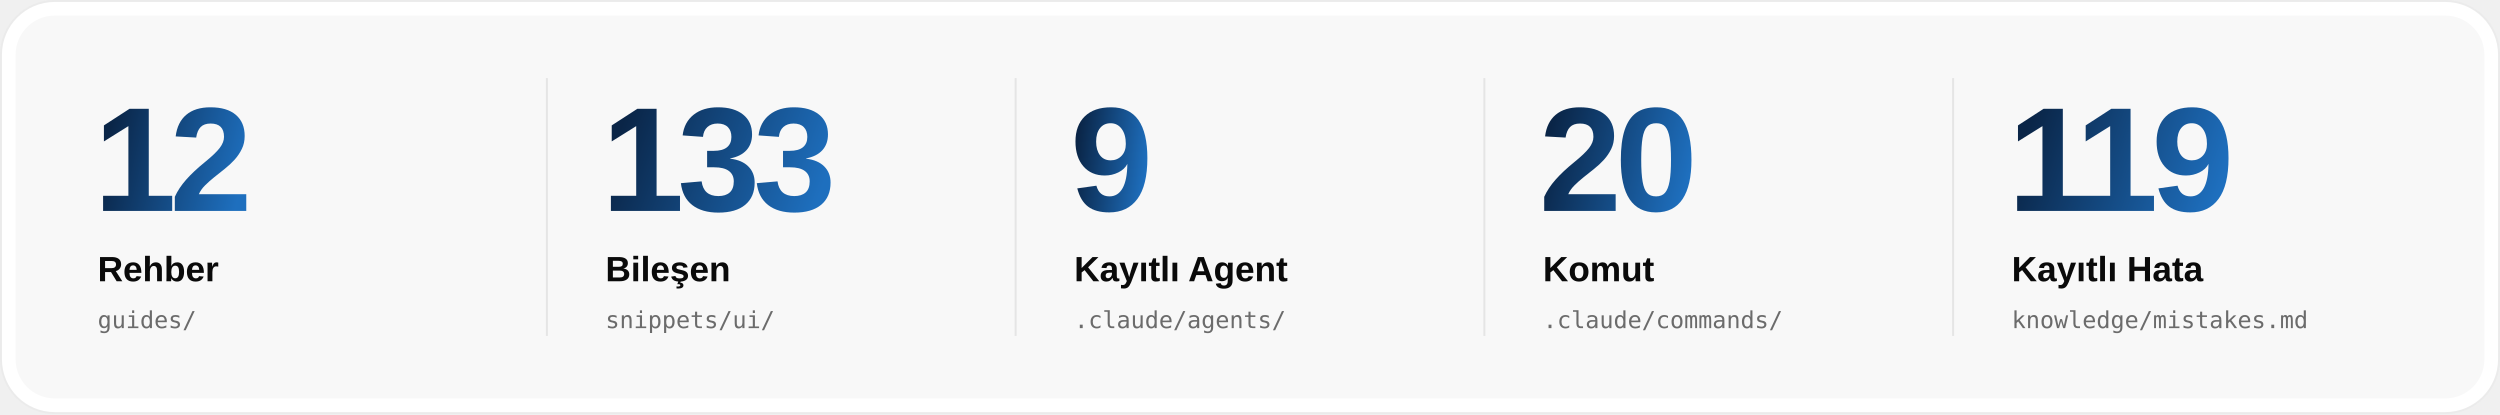
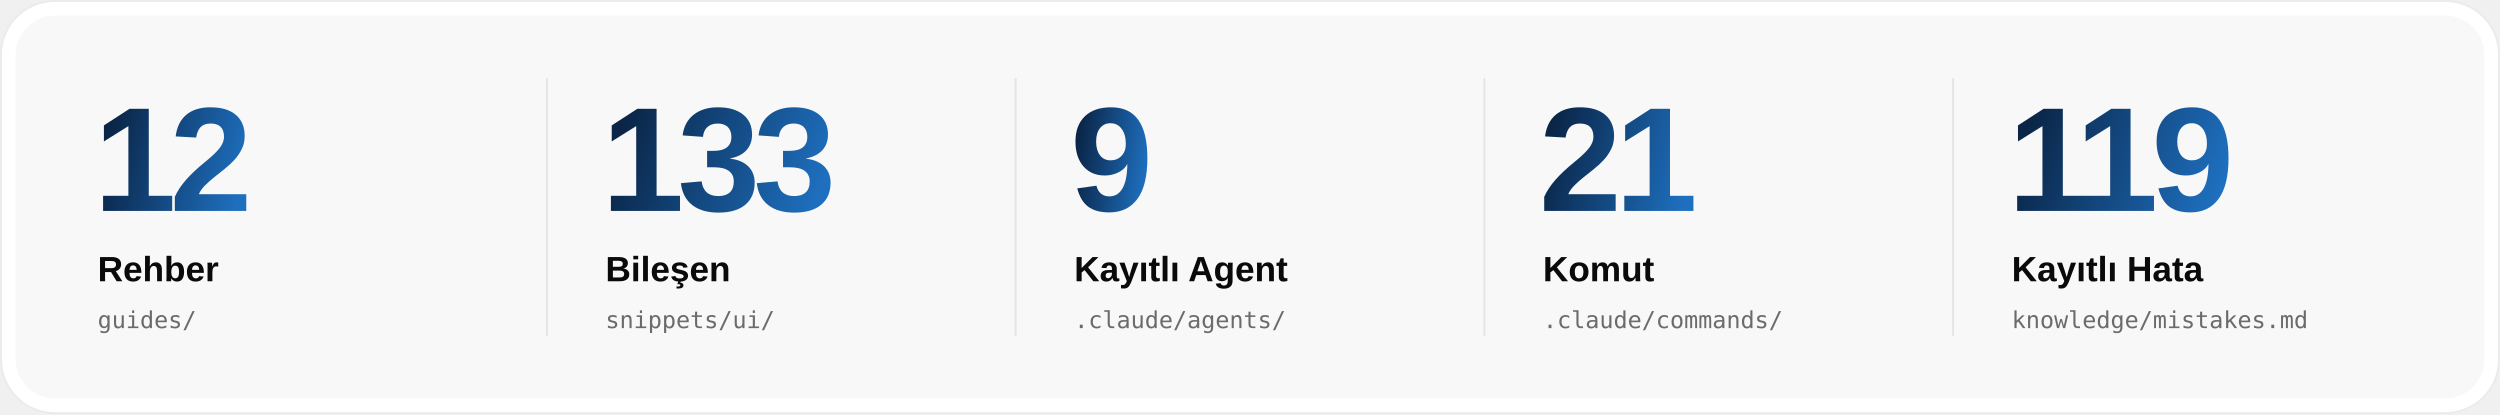
- <svg xmlns="http://www.w3.org/2000/svg" width="1280" height="212" viewBox="0 0 1280 212" role="img" aria-label="12 Rehber, 133 Bileşen, 9 Kayıtlı Agent, 20 Komut, 119 Kayıtlı Hata">
+ <svg xmlns="http://www.w3.org/2000/svg" width="1280" height="212" viewBox="0 0 1280 212" role="img" aria-label="12 Rehber, 133 Bileşen, 9 Kayıtlı Agent, 21 Komut, 119 Kayıtlı Hata">
  <defs>
    <linearGradient id="stat-ink" x1="0.008" y1="0.413" x2="0.992" y2="0.587">
      <stop offset="0%" stop-color="#0a2547" />
      <stop offset="100%" stop-color="#1e6fbe" />
    </linearGradient>
  </defs>
  <rect width="1280" height="212" rx="28" fill="#ffffff" />
  <rect x="8" y="8" width="1264" height="196" rx="20" fill="rgb(0,0,0)" fill-opacity="0.03" />
  <g transform="translate(40 0)">
    <text x="8" y="108" font-family="-apple-system, BlinkMacSystemFont, 'Segoe UI', 'Helvetica Neue', Arial, sans-serif" font-size="76" font-weight="800" letter-spacing="-3.4" fill="url(#stat-ink)">12</text>
    <text x="10" y="144" font-family="-apple-system, BlinkMacSystemFont, 'Segoe UI', 'Helvetica Neue', Arial, sans-serif" font-size="18" font-weight="650" fill="#0a0a0a">Rehber</text>
    <text x="10" y="168" font-family="ui-monospace, SFMono-Regular, Menlo, Consolas, monospace" font-size="12" fill="#6b6b6b">guides/</text>
  </g>
  <g transform="translate(280 0)">
    <line x1="0" y1="40" x2="0" y2="172" stroke="rgb(0,0,0)" stroke-opacity="0.08" />
    <text x="28" y="108" font-family="-apple-system, BlinkMacSystemFont, 'Segoe UI', 'Helvetica Neue', Arial, sans-serif" font-size="76" font-weight="800" letter-spacing="-3.4" fill="url(#stat-ink)">133</text>
    <text x="30" y="144" font-family="-apple-system, BlinkMacSystemFont, 'Segoe UI', 'Helvetica Neue', Arial, sans-serif" font-size="18" font-weight="650" fill="#0a0a0a">Bileşen</text>
    <text x="30" y="168" font-family="ui-monospace, SFMono-Regular, Menlo, Consolas, monospace" font-size="12" fill="#6b6b6b">snippets/ui/</text>
  </g>
  <g transform="translate(520 0)">
    <line x1="0" y1="40" x2="0" y2="172" stroke="rgb(0,0,0)" stroke-opacity="0.08" />
    <text x="28" y="108" font-family="-apple-system, BlinkMacSystemFont, 'Segoe UI', 'Helvetica Neue', Arial, sans-serif" font-size="76" font-weight="800" letter-spacing="-3.4" fill="url(#stat-ink)">9</text>
    <text x="30" y="144" font-family="-apple-system, BlinkMacSystemFont, 'Segoe UI', 'Helvetica Neue', Arial, sans-serif" font-size="18" font-weight="650" fill="#0a0a0a">Kayıtlı Agent</text>
    <text x="30" y="168" font-family="ui-monospace, SFMono-Regular, Menlo, Consolas, monospace" font-size="12" fill="#6b6b6b">.claude/agents/</text>
  </g>
  <g transform="translate(760 0)">
    <line x1="0" y1="40" x2="0" y2="172" stroke="rgb(0,0,0)" stroke-opacity="0.08" />
-     <text x="28" y="108" font-family="-apple-system, BlinkMacSystemFont, 'Segoe UI', 'Helvetica Neue', Arial, sans-serif" font-size="76" font-weight="800" letter-spacing="-3.4" fill="url(#stat-ink)">20</text>
+     <text x="28" y="108" font-family="-apple-system, BlinkMacSystemFont, 'Segoe UI', 'Helvetica Neue', Arial, sans-serif" font-size="76" font-weight="800" letter-spacing="-3.4" fill="url(#stat-ink)">21</text>
    <text x="30" y="144" font-family="-apple-system, BlinkMacSystemFont, 'Segoe UI', 'Helvetica Neue', Arial, sans-serif" font-size="18" font-weight="650" fill="#0a0a0a">Komut</text>
    <text x="30" y="168" font-family="ui-monospace, SFMono-Regular, Menlo, Consolas, monospace" font-size="12" fill="#6b6b6b">.claude/commands/</text>
  </g>
  <g transform="translate(1000 0)">
    <line x1="0" y1="40" x2="0" y2="172" stroke="rgb(0,0,0)" stroke-opacity="0.08" />
    <text x="28" y="108" font-family="-apple-system, BlinkMacSystemFont, 'Segoe UI', 'Helvetica Neue', Arial, sans-serif" font-size="76" font-weight="800" letter-spacing="-3.4" fill="url(#stat-ink)">119</text>
    <text x="30" y="144" font-family="-apple-system, BlinkMacSystemFont, 'Segoe UI', 'Helvetica Neue', Arial, sans-serif" font-size="18" font-weight="650" fill="#0a0a0a">Kayıtlı Hata</text>
    <text x="30" y="168" font-family="ui-monospace, SFMono-Regular, Menlo, Consolas, monospace" font-size="12" fill="#6b6b6b">knowledge/mistakes.md</text>
  </g>
  <rect x="0.5" y="0.5" width="1279" height="211" rx="27.5" fill="none" stroke="rgb(0,0,0)" stroke-opacity="0.08" />
</svg>
